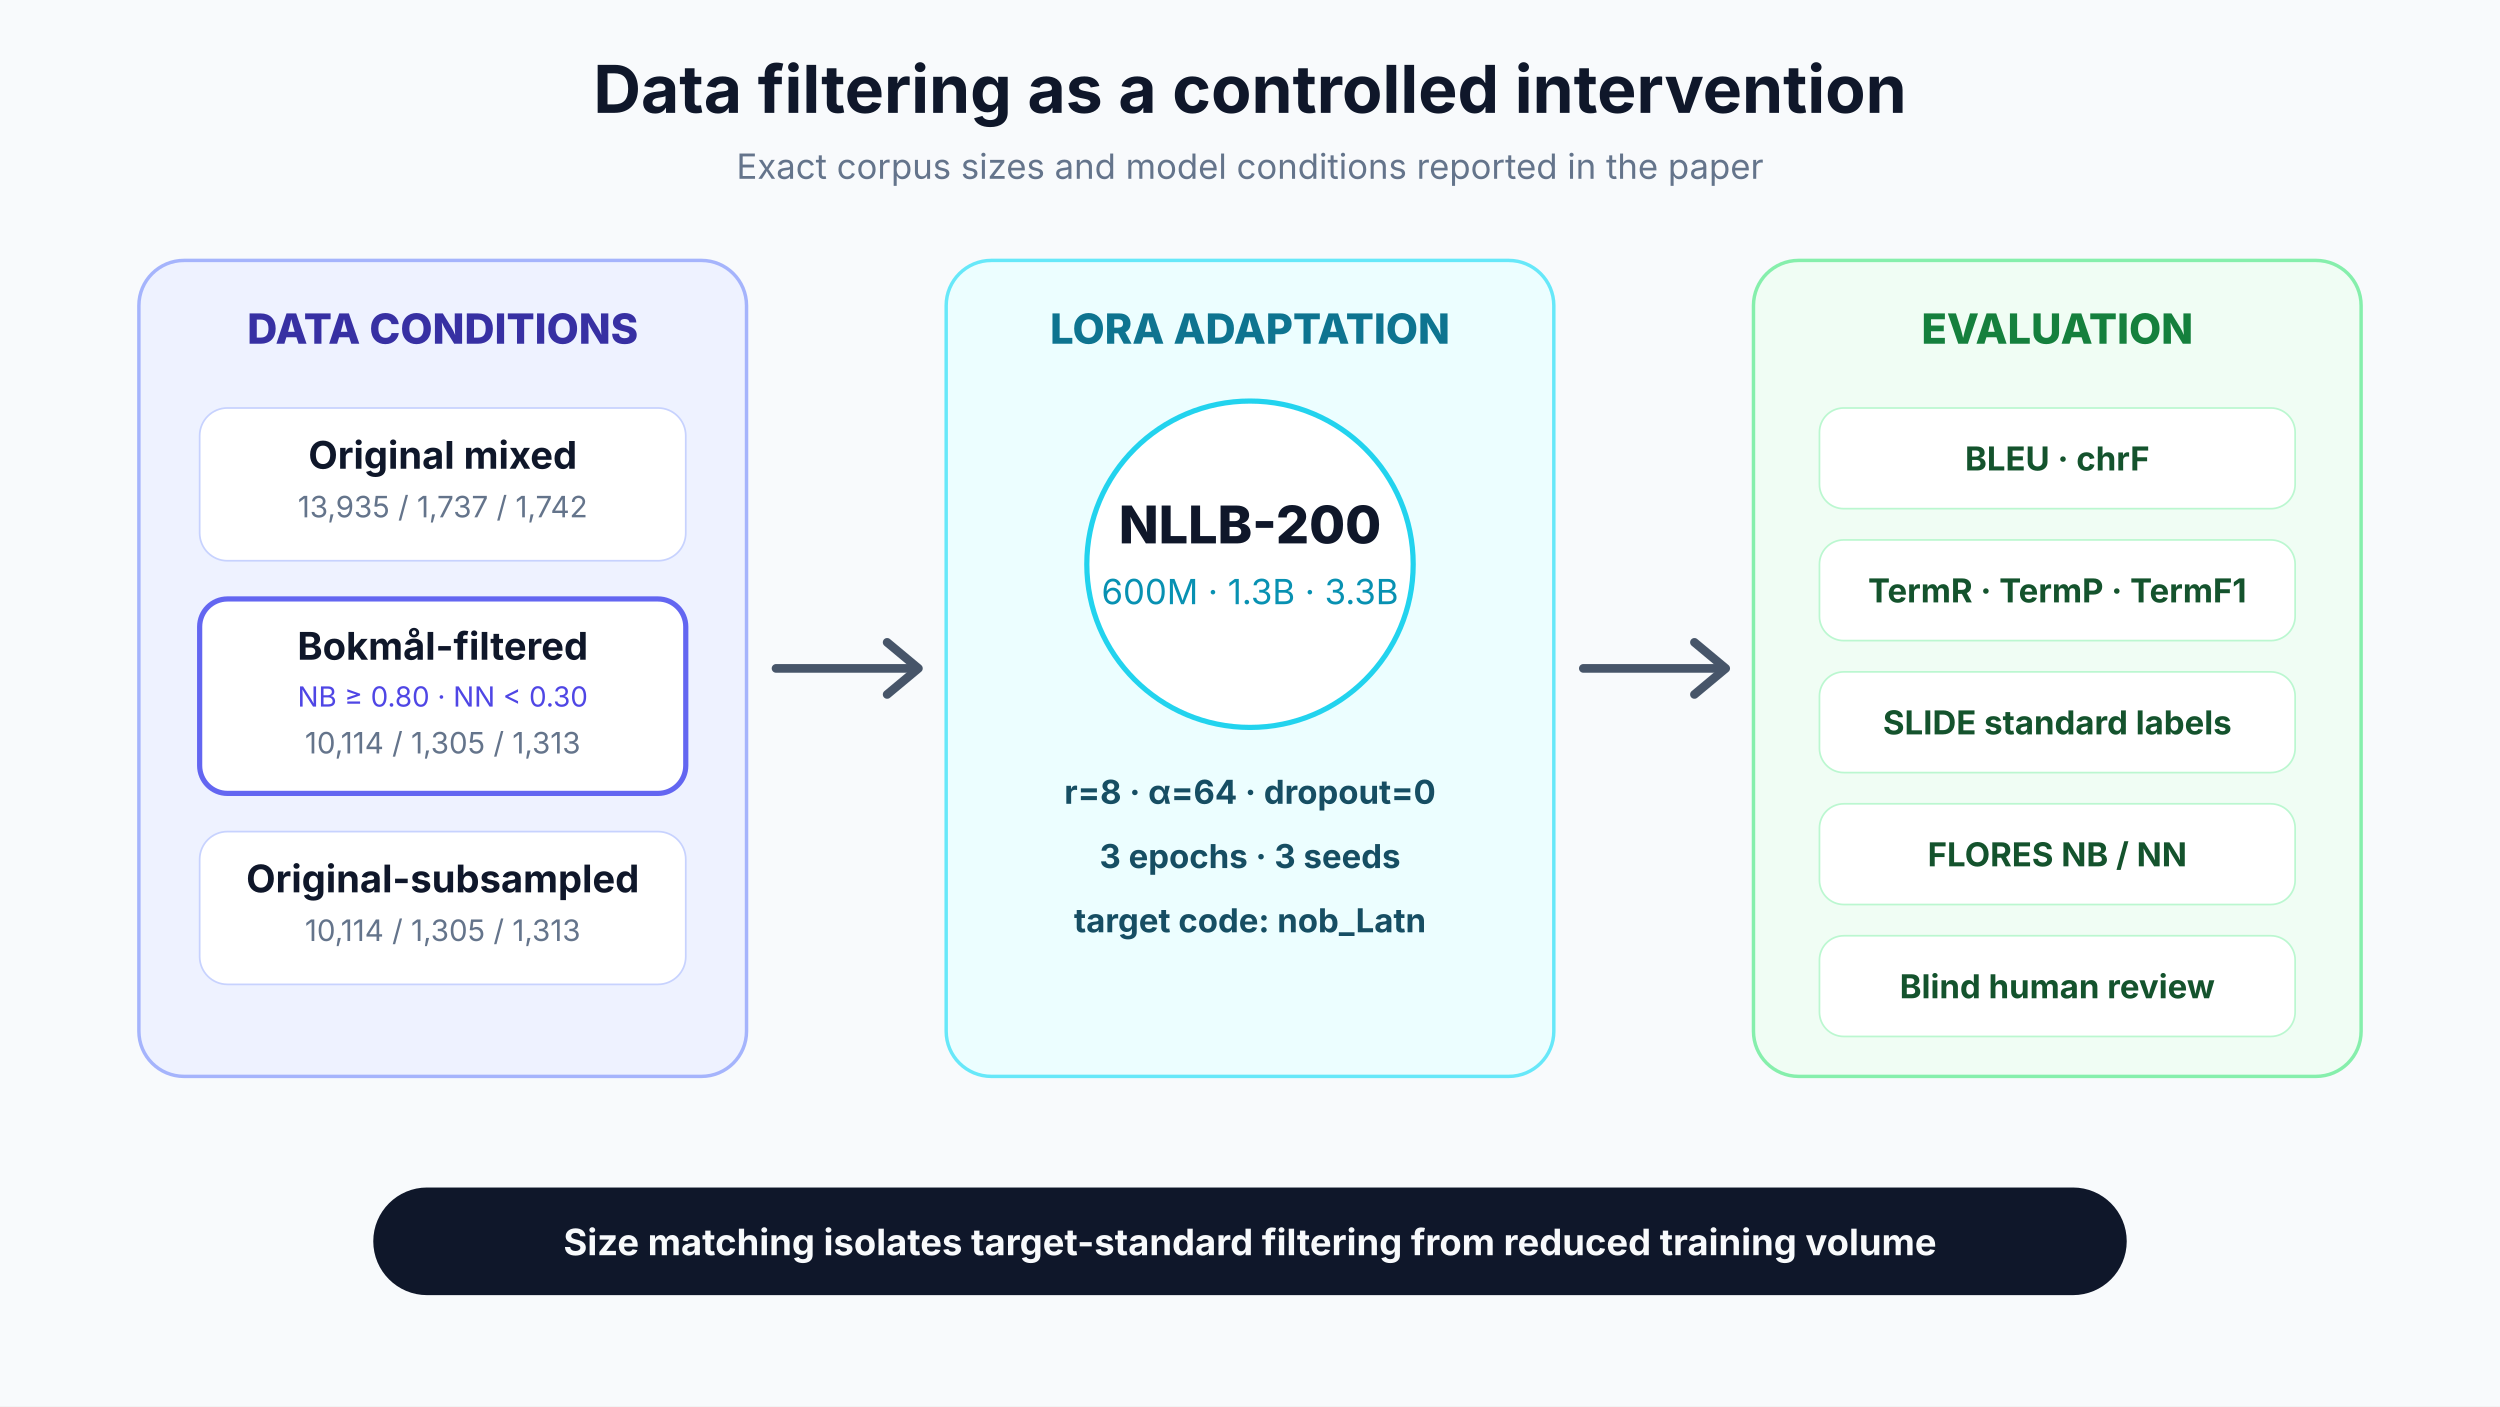
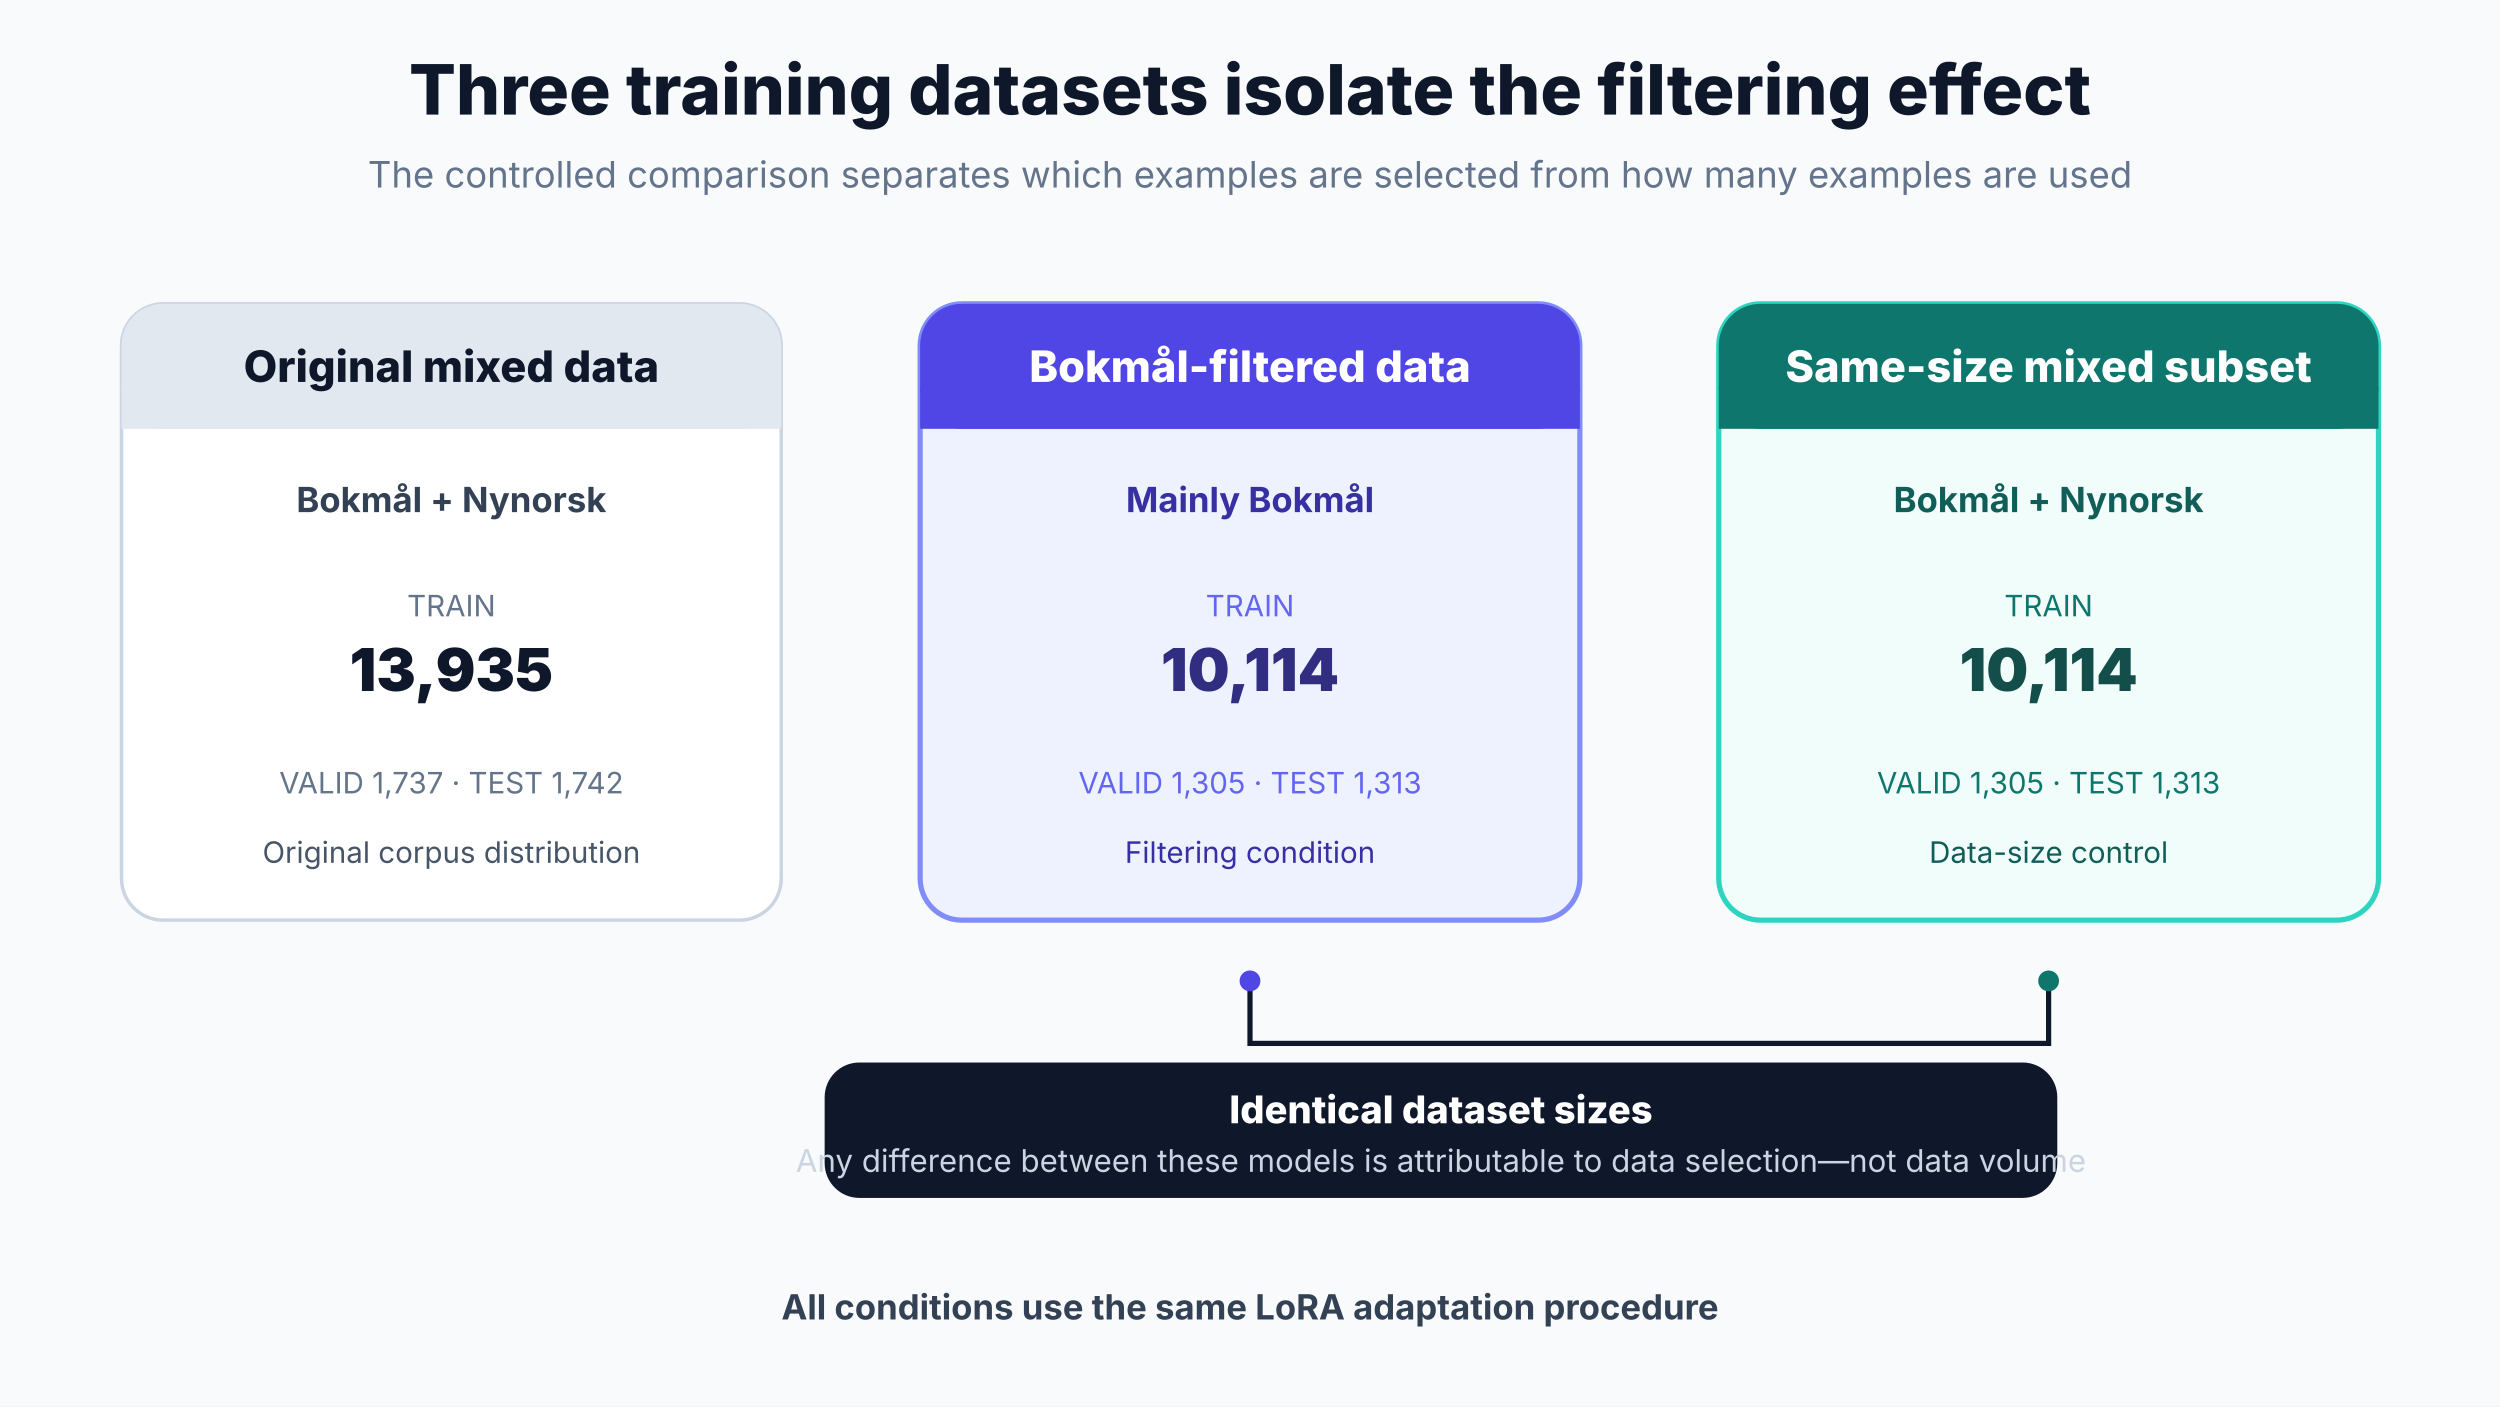
<svg xmlns="http://www.w3.org/2000/svg" viewBox="0 0 1440 810" role="img" aria-labelledby="title desc">
  <rect width="1440" height="810" fill="#f8fafc" />
-   <text x="720" y="65" text-anchor="middle" fill="#0f172a" font-family="Inter,Arial,sans-serif" font-size="38" font-weight="750">Data filtering as a controlled intervention</text>
-   <text x="720" y="103" text-anchor="middle" fill="#64748b" font-family="Inter,Arial,sans-serif" font-size="20">Exact corpus sizes and model conditions reported in the paper</text>
+   <text x="720" y="66" text-anchor="middle" fill="#0f172a" font-family="Inter,Arial,sans-serif" font-size="40" font-weight="760">Three training datasets isolate the filtering effect</text>
+   <text x="720" y="108" text-anchor="middle" fill="#64748b" font-family="Inter,Arial,sans-serif" font-size="21">The controlled comparison separates which examples are selected from how many examples are used</text>
  <g font-family="Inter,Arial,sans-serif">
-     <rect x="80" y="150" width="350" height="470" rx="26" fill="#eef2ff" stroke="#a5b4fc" stroke-width="2" />
-     <text x="255" y="198" text-anchor="middle" fill="#3730a3" font-size="24" font-weight="800">DATA CONDITIONS</text>
-     <g>
-       <rect x="115" y="235" width="280" height="88" rx="16" fill="white" stroke="#c7d2fe" />
-       <text x="255" y="270" text-anchor="middle" fill="#0f172a" font-size="22" font-weight="750">Original mixed</text>
-       <text x="255" y="298" text-anchor="middle" fill="#64748b" font-size="17">13,935 / 1,737 / 1,742</text>
-       <rect x="115" y="345" width="280" height="112" rx="16" fill="white" stroke="#6366f1" stroke-width="3" />
-       <text x="255" y="380" text-anchor="middle" fill="#0f172a" font-size="22" font-weight="750">Bokmål-filtered</text>
-       <text x="255" y="407" text-anchor="middle" fill="#4f46e5" font-size="16">NB ≥ 0.80 · NN &lt; 0.30</text>
-       <text x="255" y="434" text-anchor="middle" fill="#64748b" font-size="17">10,114 / 1,305 / 1,313</text>
-       <rect x="115" y="479" width="280" height="88" rx="16" fill="white" stroke="#c7d2fe" />
-       <text x="255" y="514" text-anchor="middle" fill="#0f172a" font-size="22" font-weight="750">Original-subsampled</text>
-       <text x="255" y="542" text-anchor="middle" fill="#64748b" font-size="17">10,114 / 1,305 / 1,313</text>
-     </g>
-     <rect x="545" y="150" width="350" height="470" rx="26" fill="#ecfeff" stroke="#67e8f9" stroke-width="2" />
-     <text x="720" y="198" text-anchor="middle" fill="#0e7490" font-size="24" font-weight="800">LORA ADAPTATION</text>
-     <circle cx="720" cy="325" r="94" fill="white" stroke="#22d3ee" stroke-width="3" />
-     <text x="720" y="313" text-anchor="middle" fill="#0f172a" font-size="30" font-weight="800">NLLB-200</text>
-     <text x="720" y="348" text-anchor="middle" fill="#0891b2" font-size="20">600M · 1.3B · 3.3B</text>
-     <g fill="#164e63" font-size="19" font-weight="650">
-       <text x="720" y="463" text-anchor="middle">r=8 · α=64 · dropout=0</text>
-       <text x="720" y="500" text-anchor="middle">3 epochs · 3 seeds</text>
-       <text x="720" y="537" text-anchor="middle">target code: nob_Latn</text>
-     </g>
-     <rect x="1010" y="150" width="350" height="470" rx="26" fill="#f0fdf4" stroke="#86efac" stroke-width="2" />
-     <text x="1185" y="198" text-anchor="middle" fill="#15803d" font-size="24" font-weight="800">EVALUATION</text>
-     <g fill="#14532d" font-size="19" font-weight="700">
-       <rect x="1048" y="235" width="274" height="58" rx="14" fill="white" stroke="#bbf7d0" />
-       <text x="1185" y="271" text-anchor="middle">BLEU · chrF</text>
-       <rect x="1048" y="311" width="274" height="58" rx="14" fill="white" stroke="#bbf7d0" />
-       <text x="1185" y="347" text-anchor="middle">TermR · TermP · TermF1</text>
-       <rect x="1048" y="387" width="274" height="58" rx="14" fill="white" stroke="#bbf7d0" />
-       <text x="1185" y="423" text-anchor="middle">SLIDE standard labels</text>
-       <rect x="1048" y="463" width="274" height="58" rx="14" fill="white" stroke="#bbf7d0" />
-       <text x="1185" y="499" text-anchor="middle">FLORES NB / NN</text>
-       <rect x="1048" y="539" width="274" height="58" rx="14" fill="white" stroke="#bbf7d0" />
-       <text x="1185" y="575" text-anchor="middle">Blind human review</text>
-     </g>
+     <rect x="70" y="175" width="380" height="355" rx="24" fill="#ffffff" stroke="#cbd5e1" stroke-width="2" />
+     <rect x="70" y="175" width="380" height="72" rx="24" fill="#e2e8f0" />
+     <path d="M70 223h380v24H70z" fill="#e2e8f0" />
+     <text x="260" y="220" text-anchor="middle" fill="#0f172a" font-size="25" font-weight="800">Original mixed data</text>
+     <text x="260" y="295" text-anchor="middle" fill="#334155" font-size="20" font-weight="700">Bokmål + Nynorsk</text>
+     <text x="260" y="355" text-anchor="middle" fill="#64748b" font-size="17">TRAIN</text>
+     <text x="260" y="398" text-anchor="middle" fill="#0f172a" font-size="34" font-weight="850">13,935</text>
+     <text x="260" y="457" text-anchor="middle" fill="#64748b" font-size="17">VALID 1,737  ·  TEST 1,742</text>
+     <text x="260" y="497" text-anchor="middle" fill="#475569" font-size="17">Original corpus distribution</text>
+     <rect x="530" y="175" width="380" height="355" rx="24" fill="#eef2ff" stroke="#818cf8" stroke-width="3" />
+     <rect x="530" y="175" width="380" height="72" rx="24" fill="#4f46e5" />
+     <path d="M530 223h380v24H530z" fill="#4f46e5" />
+     <text x="720" y="220" text-anchor="middle" fill="#ffffff" font-size="25" font-weight="800">Bokmål-filtered data</text>
+     <text x="720" y="295" text-anchor="middle" fill="#3730a3" font-size="20" font-weight="700">Mainly Bokmål</text>
+     <text x="720" y="355" text-anchor="middle" fill="#6366f1" font-size="17">TRAIN</text>
+     <text x="720" y="398" text-anchor="middle" fill="#312e81" font-size="34" font-weight="850">10,114</text>
+     <text x="720" y="457" text-anchor="middle" fill="#6366f1" font-size="17">VALID 1,305  ·  TEST 1,313</text>
+     <text x="720" y="497" text-anchor="middle" fill="#3730a3" font-size="17">Filtering condition</text>
+     <rect x="990" y="175" width="380" height="355" rx="24" fill="#f0fdfa" stroke="#2dd4bf" stroke-width="3" />
+     <rect x="990" y="175" width="380" height="72" rx="24" fill="#0f766e" />
+     <path d="M990 223h380v24H990z" fill="#0f766e" />
+     <text x="1180" y="220" text-anchor="middle" fill="#ffffff" font-size="25" font-weight="800">Same-size mixed subset</text>
+     <text x="1180" y="295" text-anchor="middle" fill="#115e59" font-size="20" font-weight="700">Bokmål + Nynorsk</text>
+     <text x="1180" y="355" text-anchor="middle" fill="#0f766e" font-size="17">TRAIN</text>
+     <text x="1180" y="398" text-anchor="middle" fill="#134e4a" font-size="34" font-weight="850">10,114</text>
+     <text x="1180" y="457" text-anchor="middle" fill="#0f766e" font-size="17">VALID 1,305  ·  TEST 1,313</text>
+     <text x="1180" y="497" text-anchor="middle" fill="#115e59" font-size="17">Data-size control</text>
+     <path d="M720 565v36h460v-36" fill="none" stroke="#0f172a" stroke-width="3" />
+     <circle cx="720" cy="565" r="6" fill="#4f46e5" />
+     <circle cx="1180" cy="565" r="6" fill="#0f766e" />
+     <rect x="475" y="612" width="710" height="78" rx="20" fill="#0f172a" />
+     <text x="830" y="647" text-anchor="middle" fill="#ffffff" font-size="22" font-weight="800">Identical dataset sizes</text>
+     <text x="830" y="675" text-anchor="middle" fill="#cbd5e1" font-size="18">Any difference between these models is attributable to data selection—not data volume</text>
  </g>
-   <g stroke="#475569" stroke-width="5" fill="none" stroke-linecap="round" stroke-linejoin="round">
-     <path d="M447 385h78" />
-     <path d="m511 370 18 15-18 15" />
-     <path d="M912 385h78" />
-     <path d="m976 370 18 15-18 15" />
-   </g>
-   <rect x="215" y="684" width="1010" height="62" rx="31" fill="#0f172a" />
-   <text x="720" y="723" text-anchor="middle" fill="#f8fafc" font-family="Inter,Arial,sans-serif" font-size="21" font-weight="700">Size matching isolates target-standard filtering from reduced training volume</text>
+   <text x="720" y="760" text-anchor="middle" fill="#334155" font-family="Inter,Arial,sans-serif" font-size="20" font-weight="750">All conditions use the same LoRA adaptation procedure</text>
</svg>
